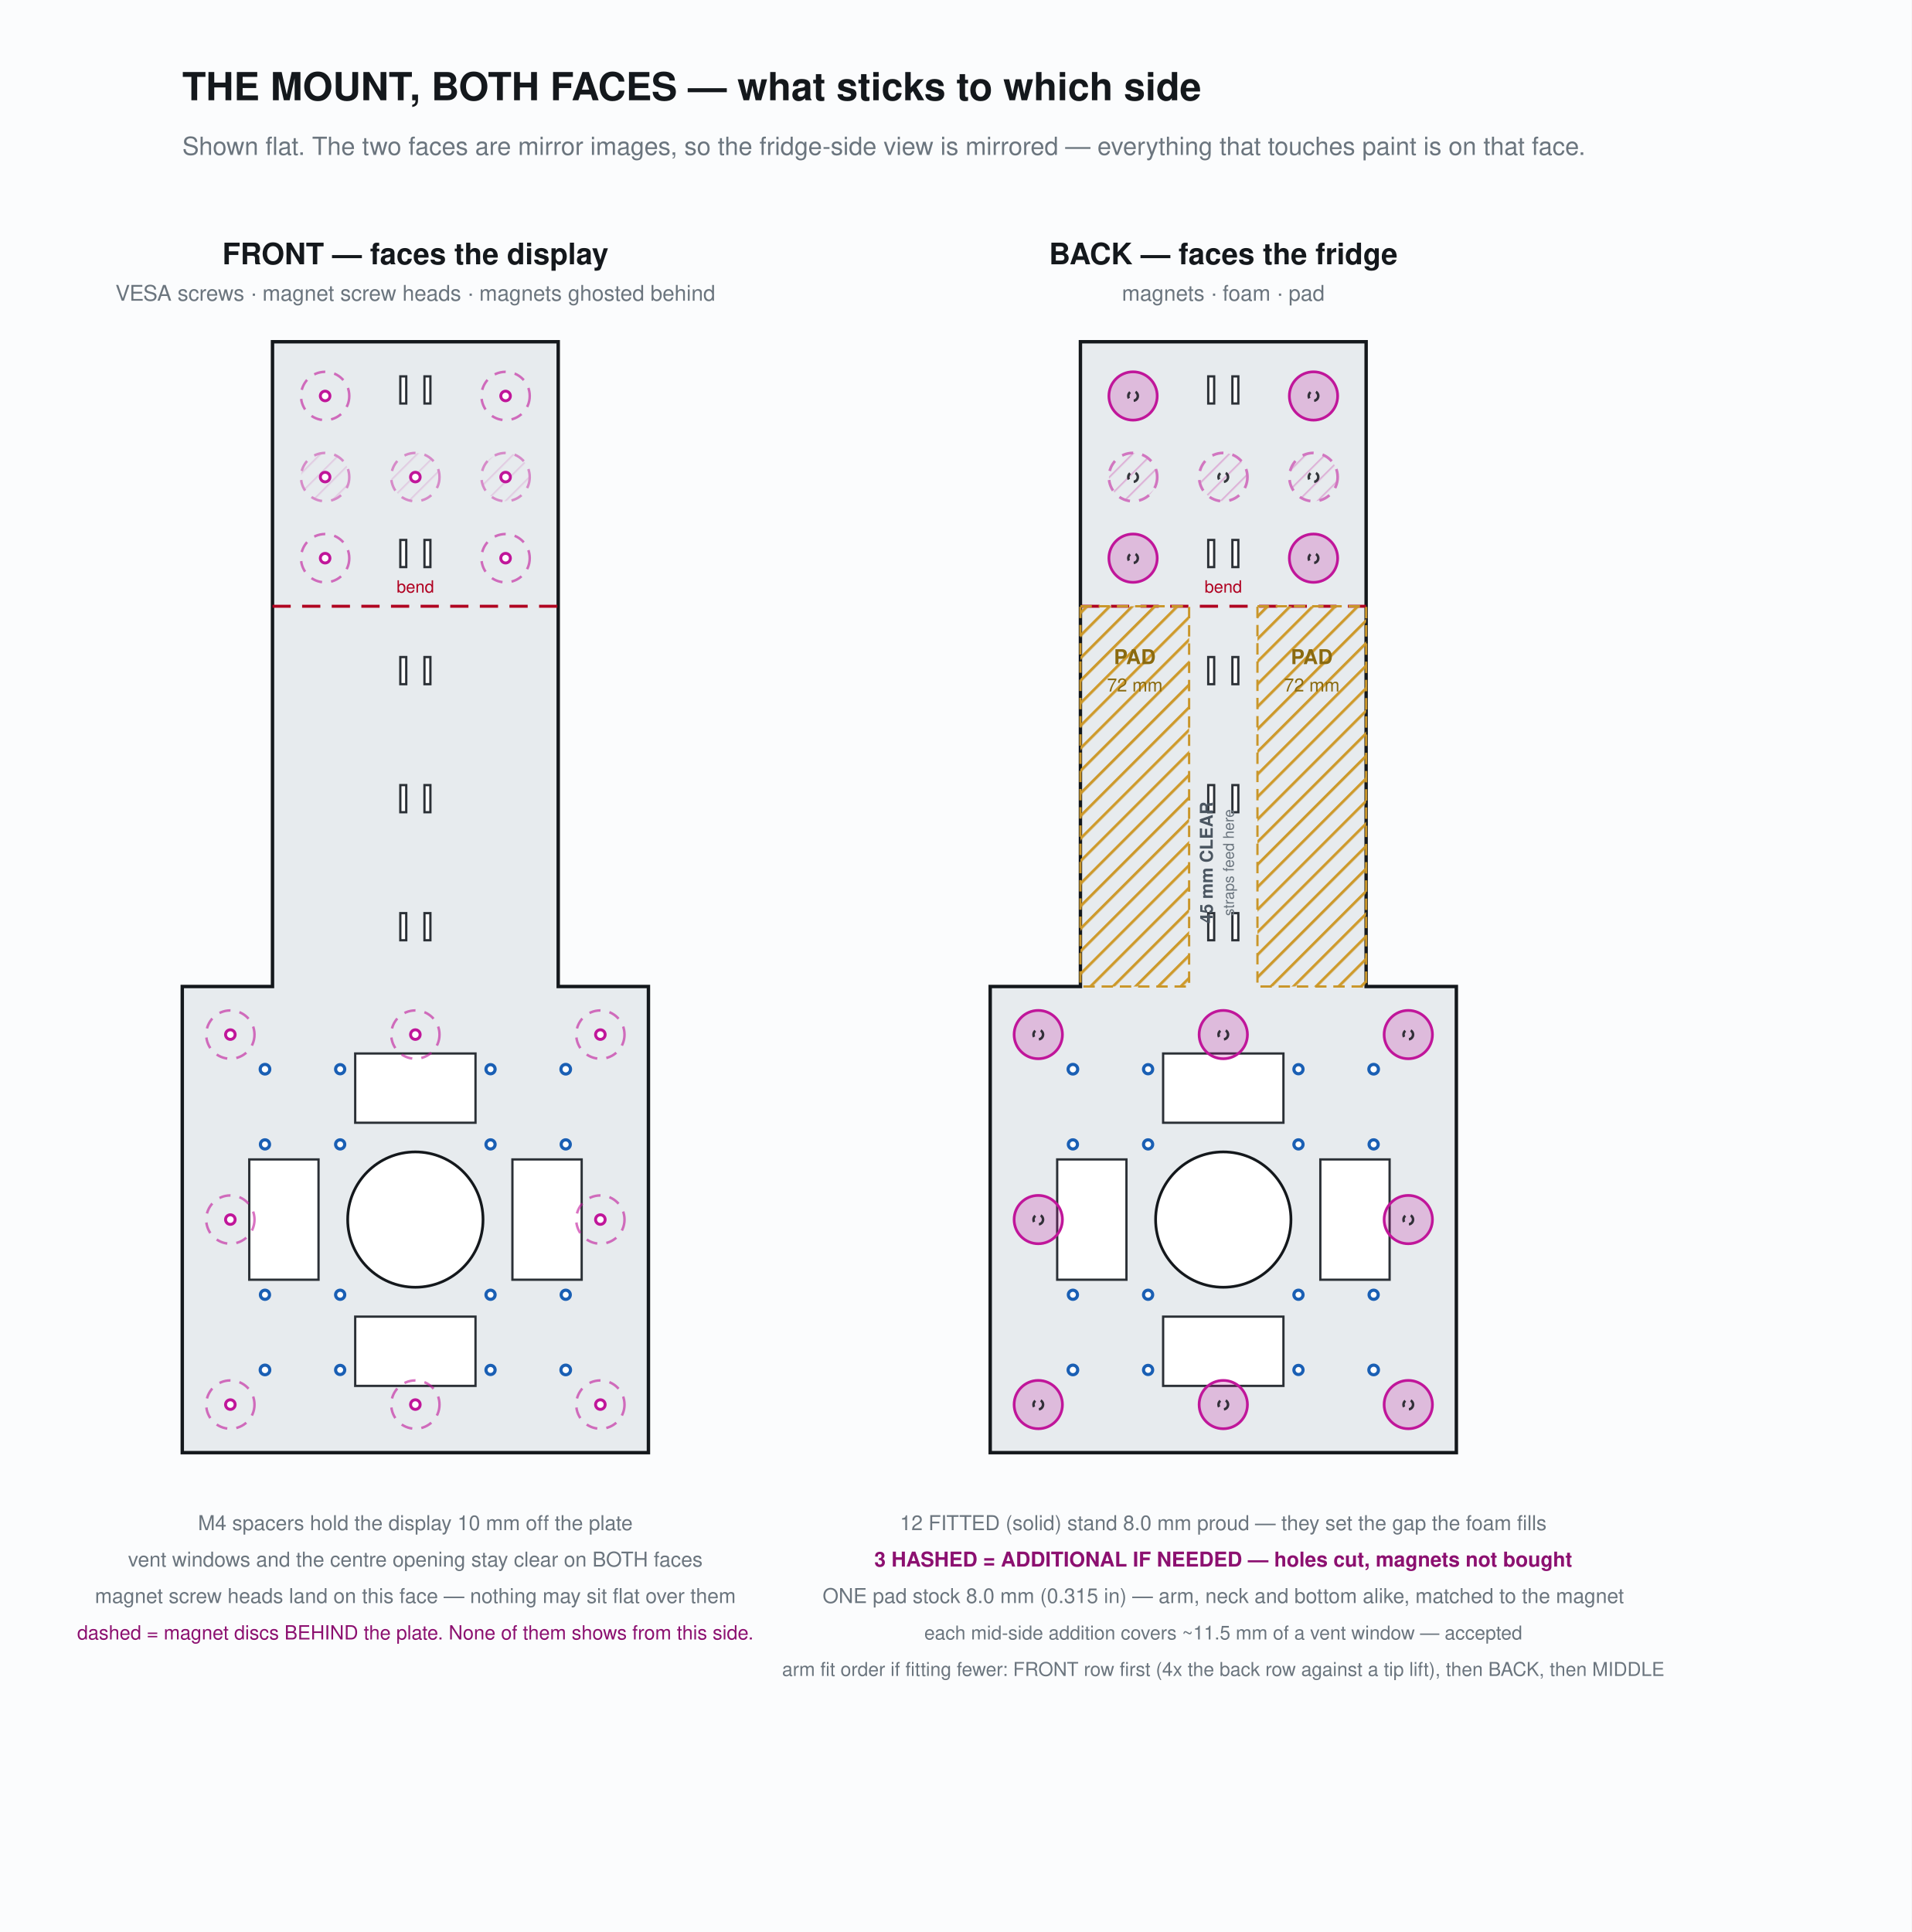
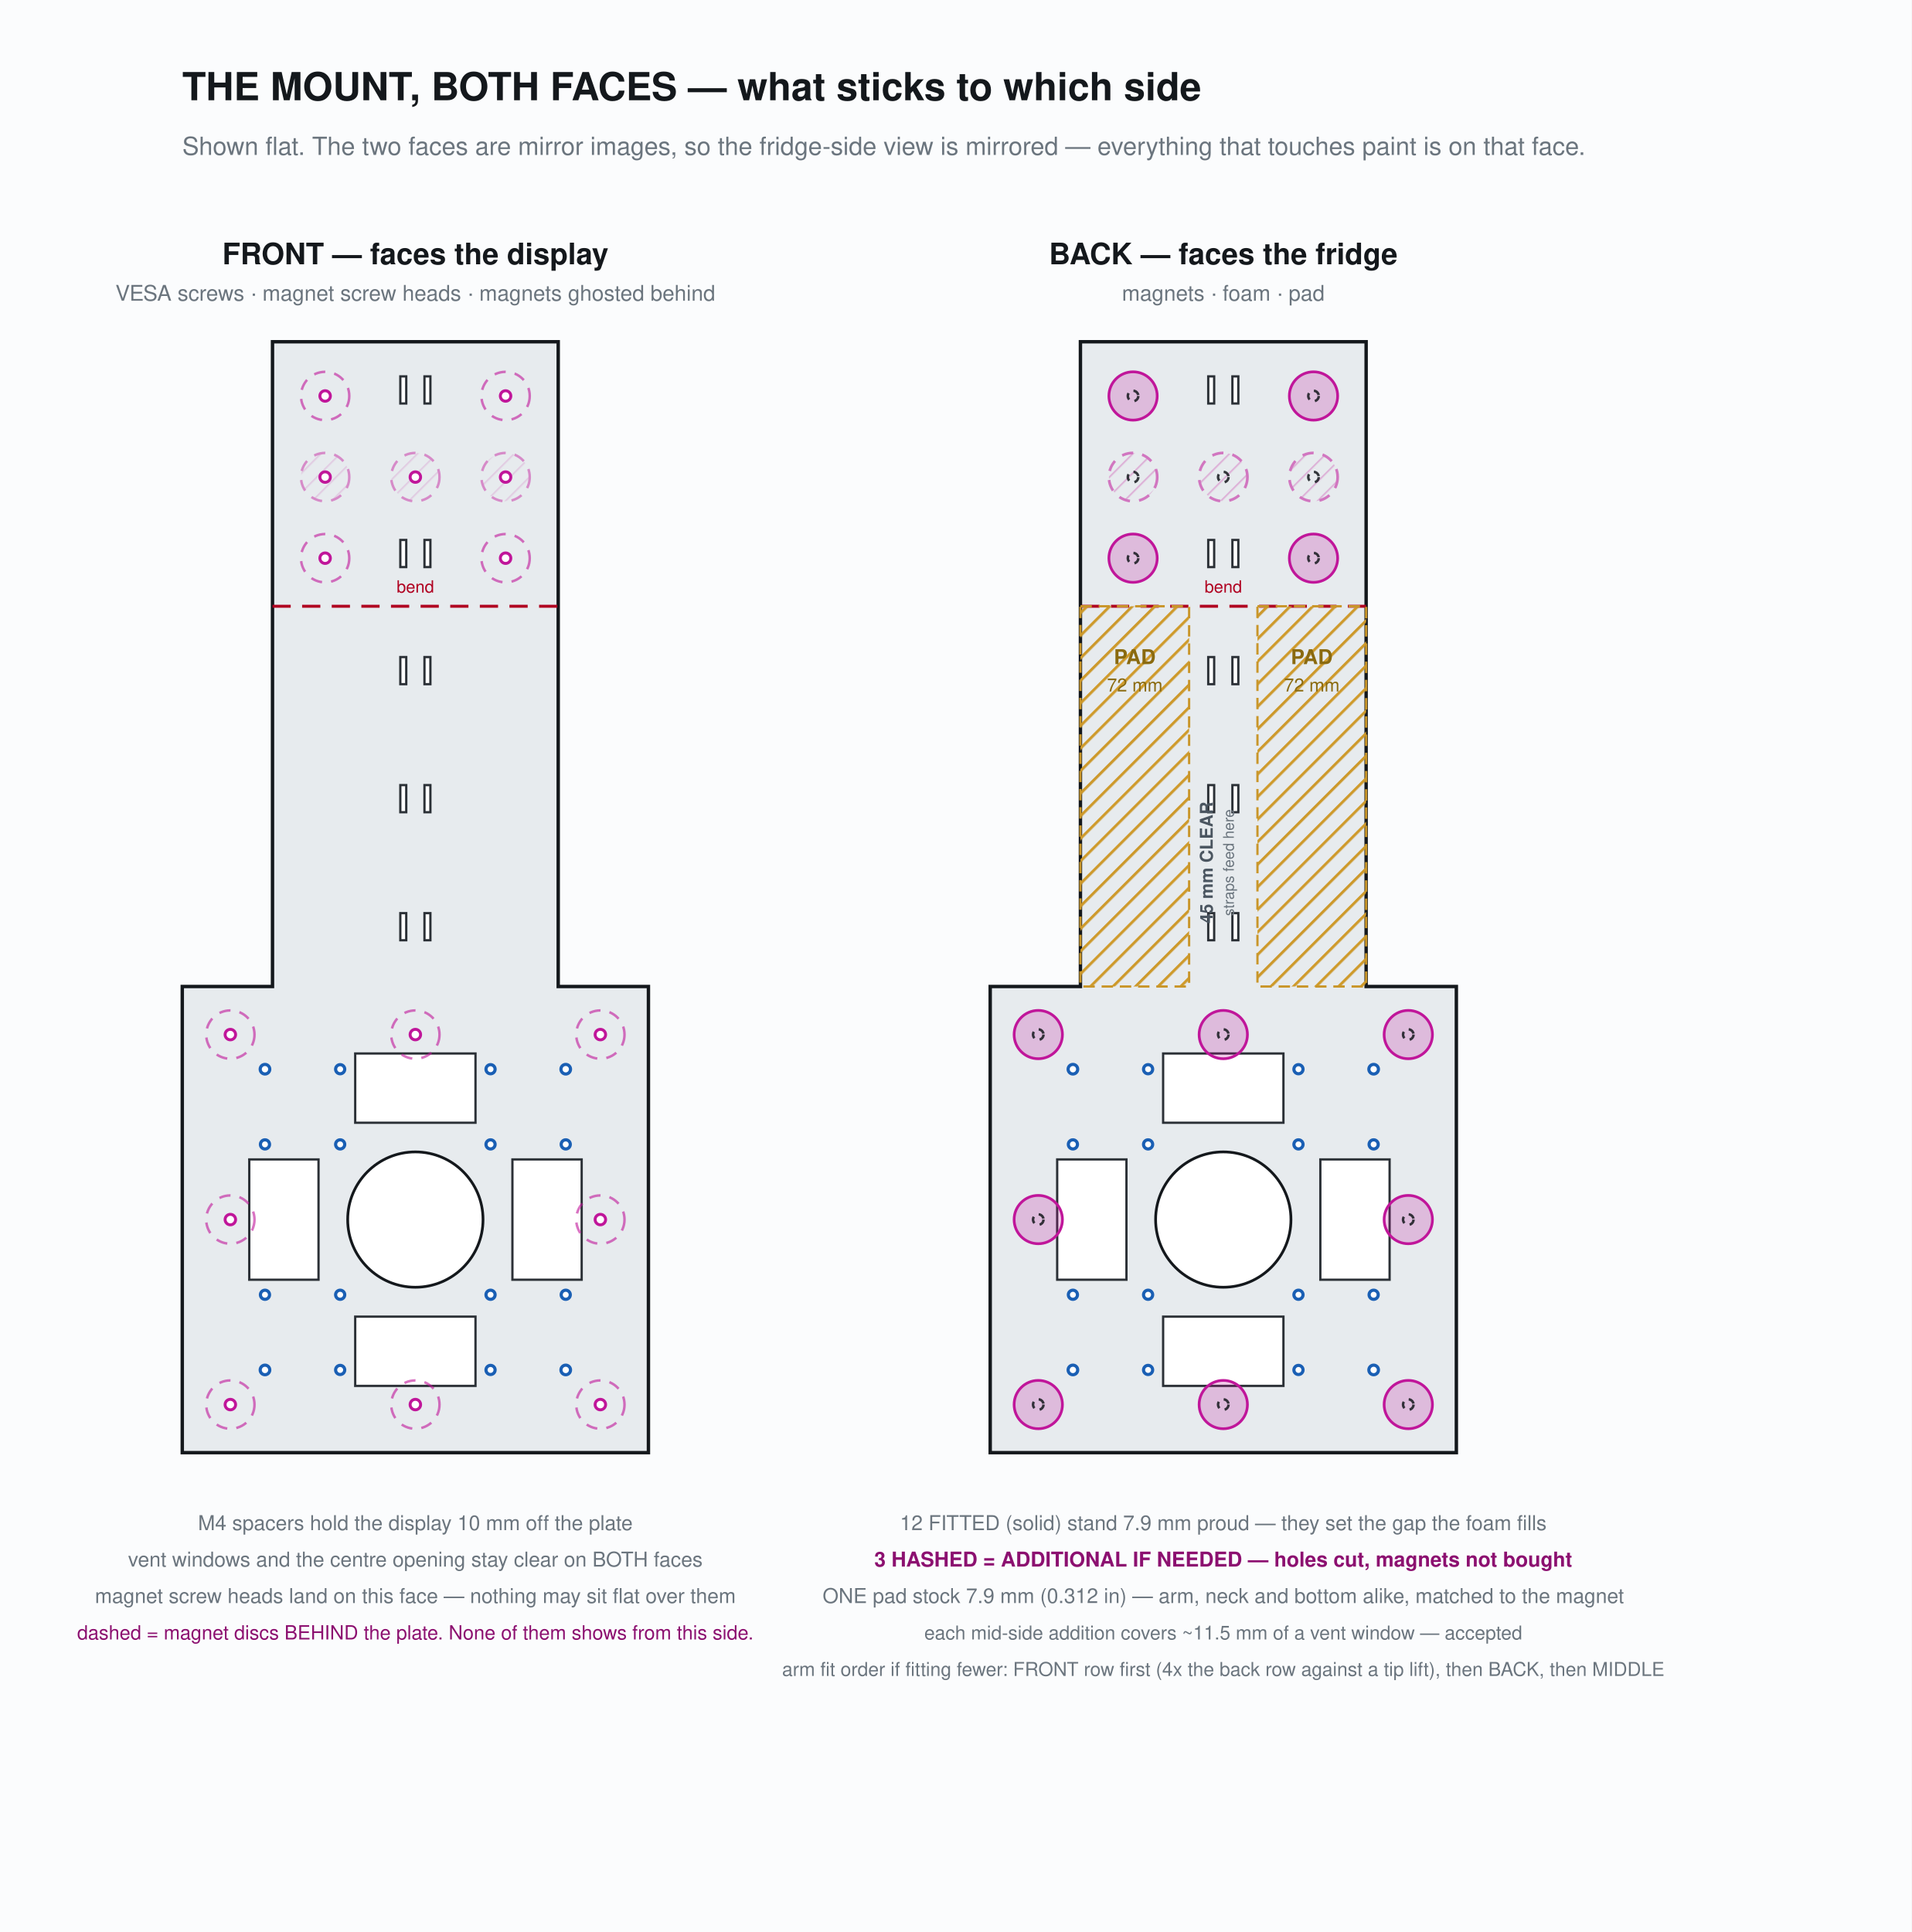
<svg xmlns="http://www.w3.org/2000/svg" width="839" height="848" viewBox="0 0 839 848">
  <rect width="839" height="848" fill="#fbfcfd" />
  <pattern id="fm" width="7" height="7" patternUnits="userSpaceOnUse" patternTransform="rotate(45)">
    <line x1="0" y1="0" x2="0" y2="7" stroke="#c9962a" stroke-width="2.4" />
  </pattern>
  <pattern id="om" width="6" height="6" patternUnits="userSpaceOnUse" patternTransform="rotate(45)">
    <line x1="0" y1="0" x2="0" y2="6" stroke="#c0169a" stroke-width="1.6" />
  </pattern>
  <pattern id="om" width="6" height="6" patternUnits="userSpaceOnUse" patternTransform="rotate(45)">
    <line x1="0" y1="0" x2="0" y2="6" stroke="#c0169a" stroke-width="1.6" />
  </pattern>
  <text x="80.00" y="44.00" font-family="Helvetica,Arial,sans-serif" font-size="17" text-anchor="start" fill="#14181c" font-weight="bold">THE MOUNT, BOTH FACES — what sticks to which side</text>
  <text x="80.00" y="68.00" font-family="Helvetica,Arial,sans-serif" font-size="11" text-anchor="start" fill="#6b757e" font-weight="normal">Shown flat. The two faces are mirror images, so the fridge-side view is mirrored — everything that touches paint is on that face.</text>
  <path d="M639.2,637.6 L434.6,637.6 L434.6,433.0 L474.2,433.0 L474.2,150.0 L599.6,150.0 L599.6,433.0 L639.2,433.0 Z" fill="#e7ebee" stroke="#14181c" stroke-width="1.5" />
  <line x1="599.6" y1="266.1" x2="474.2" y2="266.1" stroke="#b00020" stroke-width="1.3" stroke-dasharray="8 5" />
  <text x="536.90" y="260.10" font-family="Helvetica,Arial,sans-serif" font-size="7.4" text-anchor="middle" fill="#b00020" font-weight="normal">bend</text>
  <rect x="510.5" y="462.4" width="52.8" height="30.4" fill="#fff" stroke="#2b3036" stroke-width="1" />
  <rect x="510.5" y="577.9" width="52.8" height="30.4" fill="#fff" stroke="#2b3036" stroke-width="1" />
  <rect x="579.5" y="508.9" width="30.4" height="52.8" fill="#fff" stroke="#2b3036" stroke-width="1" />
  <rect x="464.0" y="508.9" width="30.4" height="52.8" fill="#fff" stroke="#2b3036" stroke-width="1" />
  <rect x="540.9" y="400.8" width="2.6" height="11.9" fill="#fff" stroke="#2b3036" stroke-width="1" />
  <rect x="530.3" y="400.8" width="2.6" height="11.9" fill="#fff" stroke="#2b3036" stroke-width="1" />
  <rect x="540.9" y="344.6" width="2.6" height="11.9" fill="#fff" stroke="#2b3036" stroke-width="1" />
  <rect x="530.3" y="344.6" width="2.6" height="11.9" fill="#fff" stroke="#2b3036" stroke-width="1" />
  <rect x="540.9" y="288.4" width="2.6" height="11.9" fill="#fff" stroke="#2b3036" stroke-width="1" />
  <rect x="530.3" y="288.4" width="2.6" height="11.9" fill="#fff" stroke="#2b3036" stroke-width="1" />
  <rect x="540.9" y="237.0" width="2.6" height="11.9" fill="#fff" stroke="#2b3036" stroke-width="1" />
  <rect x="530.3" y="237.0" width="2.6" height="11.9" fill="#fff" stroke="#2b3036" stroke-width="1" />
  <rect x="540.9" y="165.2" width="2.6" height="11.9" fill="#fff" stroke="#2b3036" stroke-width="1" />
  <rect x="530.3" y="165.2" width="2.6" height="11.9" fill="#fff" stroke="#2b3036" stroke-width="1" />
  <circle cx="536.9" cy="535.3" r="29.7" fill="#fff" stroke="#14181c" stroke-width="1.2" />
  <circle cx="569.9" cy="568.3" r="2.0" fill="#fff" stroke="#1a5fb4" stroke-width="1.4" />
  <circle cx="569.9" cy="502.3" r="2.0" fill="#fff" stroke="#1a5fb4" stroke-width="1.4" />
  <circle cx="503.9" cy="568.3" r="2.0" fill="#fff" stroke="#1a5fb4" stroke-width="1.4" />
  <circle cx="503.9" cy="502.3" r="2.0" fill="#fff" stroke="#1a5fb4" stroke-width="1.4" />
  <circle cx="602.9" cy="568.3" r="2.0" fill="#fff" stroke="#1a5fb4" stroke-width="1.4" />
  <circle cx="602.9" cy="502.3" r="2.0" fill="#fff" stroke="#1a5fb4" stroke-width="1.4" />
  <circle cx="470.9" cy="568.3" r="2.0" fill="#fff" stroke="#1a5fb4" stroke-width="1.4" />
  <circle cx="470.9" cy="502.3" r="2.0" fill="#fff" stroke="#1a5fb4" stroke-width="1.4" />
  <circle cx="569.9" cy="601.3" r="2.0" fill="#fff" stroke="#1a5fb4" stroke-width="1.4" />
  <circle cx="569.9" cy="469.3" r="2.0" fill="#fff" stroke="#1a5fb4" stroke-width="1.4" />
  <circle cx="503.9" cy="601.3" r="2.0" fill="#fff" stroke="#1a5fb4" stroke-width="1.4" />
  <circle cx="503.9" cy="469.3" r="2.0" fill="#fff" stroke="#1a5fb4" stroke-width="1.4" />
  <circle cx="602.9" cy="601.3" r="2.1" fill="#fff" stroke="#1a5fb4" stroke-width="1.4" />
  <circle cx="602.9" cy="469.3" r="2.1" fill="#fff" stroke="#1a5fb4" stroke-width="1.4" />
  <circle cx="470.9" cy="601.3" r="2.1" fill="#fff" stroke="#1a5fb4" stroke-width="1.4" />
  <circle cx="470.9" cy="469.3" r="2.1" fill="#fff" stroke="#1a5fb4" stroke-width="1.4" />
  <text x="536.90" y="116.00" font-family="Helvetica,Arial,sans-serif" font-size="13" text-anchor="middle" fill="#14181c" font-weight="bold">BACK — faces the fridge</text>
  <text x="536.90" y="132.00" font-family="Helvetica,Arial,sans-serif" font-size="9.5" text-anchor="middle" fill="#6b757e" font-weight="normal">magnets · foam · pad</text>
  <rect x="551.9" y="266.1" width="47.7" height="166.9" fill="url(#fm)" stroke="#c9962a" stroke-width="1" stroke-dasharray="5 3" />
  <rect x="474.2" y="266.1" width="47.7" height="166.9" fill="url(#fm)" stroke="#c9962a" stroke-width="1" stroke-dasharray="5 3" />
  <text x="575.74" y="291.51" font-family="Helvetica,Arial,sans-serif" font-size="9" text-anchor="middle" fill="#8a6a10" font-weight="bold">PAD</text>
  <text x="575.74" y="303.51" font-family="Helvetica,Arial,sans-serif" font-size="8" text-anchor="middle" fill="#8a6a10" font-weight="normal">72 mm</text>
  <text x="498.06" y="291.51" font-family="Helvetica,Arial,sans-serif" font-size="9" text-anchor="middle" fill="#8a6a10" font-weight="bold">PAD</text>
  <text x="498.06" y="303.51" font-family="Helvetica,Arial,sans-serif" font-size="8" text-anchor="middle" fill="#8a6a10" font-weight="normal">72 mm</text>
  <text x="532.27" y="378.63" font-family="Helvetica,Arial,sans-serif" font-size="7.754" text-anchor="middle" fill="#4a5560" font-weight="bold" transform="rotate(-90.0 532.27 378.63)">45 mm CLEAR</text>
  <text x="541.53" y="378.63" font-family="Helvetica,Arial,sans-serif" font-size="6.513" text-anchor="middle" fill="#6b757e" font-weight="normal" transform="rotate(-90.0 541.53 378.63)">straps feed here</text>
  <circle cx="618.1" cy="616.5" r="10.6" fill="#c0169a" fill-opacity="0.22" stroke="#c0169a" stroke-width="1.2" />
-   <circle cx="618.1" cy="616.5" r="2.1" fill="none" stroke="#14181c" stroke-width="1.1" stroke-dasharray="3 2.5" opacity="0.85" />
+   <circle cx="618.1" cy="616.5" r="2.3" fill="none" stroke="#14181c" stroke-width="1.1" stroke-dasharray="3 2.5" opacity="0.85" />
  <circle cx="618.1" cy="454.1" r="10.6" fill="#c0169a" fill-opacity="0.22" stroke="#c0169a" stroke-width="1.2" />
-   <circle cx="618.1" cy="454.1" r="2.1" fill="none" stroke="#14181c" stroke-width="1.1" stroke-dasharray="3 2.5" opacity="0.85" />
+   <circle cx="618.1" cy="454.1" r="2.3" fill="none" stroke="#14181c" stroke-width="1.1" stroke-dasharray="3 2.5" opacity="0.85" />
  <circle cx="455.7" cy="616.5" r="10.6" fill="#c0169a" fill-opacity="0.22" stroke="#c0169a" stroke-width="1.2" />
-   <circle cx="455.7" cy="616.5" r="2.1" fill="none" stroke="#14181c" stroke-width="1.1" stroke-dasharray="3 2.5" opacity="0.85" />
+   <circle cx="455.7" cy="616.5" r="2.3" fill="none" stroke="#14181c" stroke-width="1.1" stroke-dasharray="3 2.5" opacity="0.85" />
  <circle cx="455.7" cy="454.1" r="10.6" fill="#c0169a" fill-opacity="0.22" stroke="#c0169a" stroke-width="1.2" />
-   <circle cx="455.7" cy="454.1" r="2.1" fill="none" stroke="#14181c" stroke-width="1.1" stroke-dasharray="3 2.5" opacity="0.85" />
+   <circle cx="455.7" cy="454.1" r="2.3" fill="none" stroke="#14181c" stroke-width="1.1" stroke-dasharray="3 2.5" opacity="0.85" />
  <circle cx="536.9" cy="209.4" r="10.6" fill="url(#om)" fill-opacity="0.45" stroke="#c0169a" stroke-width="1.2" stroke-dasharray="5 4" opacity="0.55" />
-   <circle cx="536.9" cy="209.4" r="2.1" fill="none" stroke="#14181c" stroke-width="1.1" stroke-dasharray="3 2.5" opacity="0.85" />
+   <circle cx="536.9" cy="209.4" r="2.3" fill="none" stroke="#14181c" stroke-width="1.1" stroke-dasharray="3 2.5" opacity="0.85" />
  <circle cx="576.5" cy="245.0" r="10.6" fill="#c0169a" fill-opacity="0.22" stroke="#c0169a" stroke-width="1.2" />
-   <circle cx="576.5" cy="245.0" r="2.1" fill="none" stroke="#14181c" stroke-width="1.1" stroke-dasharray="3 2.5" opacity="0.85" />
+   <circle cx="576.5" cy="245.0" r="2.3" fill="none" stroke="#14181c" stroke-width="1.1" stroke-dasharray="3 2.5" opacity="0.85" />
  <circle cx="497.3" cy="245.0" r="10.6" fill="#c0169a" fill-opacity="0.22" stroke="#c0169a" stroke-width="1.2" />
-   <circle cx="497.3" cy="245.0" r="2.1" fill="none" stroke="#14181c" stroke-width="1.1" stroke-dasharray="3 2.5" opacity="0.85" />
+   <circle cx="497.3" cy="245.0" r="2.3" fill="none" stroke="#14181c" stroke-width="1.1" stroke-dasharray="3 2.5" opacity="0.85" />
  <circle cx="576.5" cy="173.8" r="10.6" fill="#c0169a" fill-opacity="0.22" stroke="#c0169a" stroke-width="1.2" />
-   <circle cx="576.5" cy="173.8" r="2.1" fill="none" stroke="#14181c" stroke-width="1.1" stroke-dasharray="3 2.5" opacity="0.85" />
+   <circle cx="576.5" cy="173.8" r="2.3" fill="none" stroke="#14181c" stroke-width="1.1" stroke-dasharray="3 2.5" opacity="0.85" />
  <circle cx="497.3" cy="173.8" r="10.6" fill="#c0169a" fill-opacity="0.22" stroke="#c0169a" stroke-width="1.2" />
-   <circle cx="497.3" cy="173.8" r="2.1" fill="none" stroke="#14181c" stroke-width="1.1" stroke-dasharray="3 2.5" opacity="0.85" />
+   <circle cx="497.3" cy="173.8" r="2.3" fill="none" stroke="#14181c" stroke-width="1.1" stroke-dasharray="3 2.5" opacity="0.85" />
  <circle cx="576.5" cy="209.4" r="10.6" fill="url(#om)" fill-opacity="0.45" stroke="#c0169a" stroke-width="1.2" stroke-dasharray="5 4" opacity="0.55" />
-   <circle cx="576.5" cy="209.4" r="2.1" fill="none" stroke="#14181c" stroke-width="1.1" stroke-dasharray="3 2.5" opacity="0.85" />
+   <circle cx="576.5" cy="209.4" r="2.3" fill="none" stroke="#14181c" stroke-width="1.1" stroke-dasharray="3 2.5" opacity="0.85" />
  <circle cx="497.3" cy="209.4" r="10.6" fill="url(#om)" fill-opacity="0.45" stroke="#c0169a" stroke-width="1.2" stroke-dasharray="5 4" opacity="0.55" />
-   <circle cx="497.3" cy="209.4" r="2.1" fill="none" stroke="#14181c" stroke-width="1.1" stroke-dasharray="3 2.5" opacity="0.85" />
+   <circle cx="497.3" cy="209.4" r="2.3" fill="none" stroke="#14181c" stroke-width="1.1" stroke-dasharray="3 2.5" opacity="0.85" />
  <circle cx="536.9" cy="616.5" r="10.6" fill="#c0169a" fill-opacity="0.22" stroke="#c0169a" stroke-width="1.2" />
-   <circle cx="536.9" cy="616.5" r="2.1" fill="none" stroke="#14181c" stroke-width="1.1" stroke-dasharray="3 2.5" opacity="0.85" />
+   <circle cx="536.9" cy="616.5" r="2.3" fill="none" stroke="#14181c" stroke-width="1.1" stroke-dasharray="3 2.5" opacity="0.85" />
  <circle cx="536.9" cy="454.1" r="10.6" fill="#c0169a" fill-opacity="0.22" stroke="#c0169a" stroke-width="1.2" />
-   <circle cx="536.9" cy="454.1" r="2.1" fill="none" stroke="#14181c" stroke-width="1.1" stroke-dasharray="3 2.5" opacity="0.85" />
+   <circle cx="536.9" cy="454.1" r="2.3" fill="none" stroke="#14181c" stroke-width="1.1" stroke-dasharray="3 2.5" opacity="0.85" />
  <circle cx="618.1" cy="535.3" r="10.6" fill="#c0169a" fill-opacity="0.22" stroke="#c0169a" stroke-width="1.2" />
-   <circle cx="618.1" cy="535.3" r="2.1" fill="none" stroke="#14181c" stroke-width="1.1" stroke-dasharray="3 2.5" opacity="0.85" />
+   <circle cx="618.1" cy="535.3" r="2.3" fill="none" stroke="#14181c" stroke-width="1.1" stroke-dasharray="3 2.5" opacity="0.85" />
  <circle cx="455.7" cy="535.3" r="10.6" fill="#c0169a" fill-opacity="0.22" stroke="#c0169a" stroke-width="1.2" />
-   <circle cx="455.7" cy="535.3" r="2.1" fill="none" stroke="#14181c" stroke-width="1.1" stroke-dasharray="3 2.5" opacity="0.85" />
-   <text x="536.90" y="671.61" font-family="Helvetica,Arial,sans-serif" font-size="9.0" text-anchor="middle" fill="#6b757e" font-weight="normal">12 FITTED (solid) stand 8.0 mm proud — they set the gap the foam fills</text>
+   <circle cx="455.7" cy="535.3" r="2.3" fill="none" stroke="#14181c" stroke-width="1.1" stroke-dasharray="3 2.5" opacity="0.85" />
+   <text x="536.90" y="671.61" font-family="Helvetica,Arial,sans-serif" font-size="9.0" text-anchor="middle" fill="#6b757e" font-weight="normal">12 FITTED (solid) stand 7.9 mm proud — they set the gap the foam fills</text>
  <text x="536.90" y="687.61" font-family="Helvetica,Arial,sans-serif" font-size="9.0" text-anchor="middle" fill="#8c1070" font-weight="bold">3 HASHED = ADDITIONAL IF NEEDED — holes cut, magnets not bought</text>
  <text x="536.90" y="735.61" font-family="Helvetica,Arial,sans-serif" font-size="8.4" text-anchor="middle" fill="#6b757e" font-weight="normal">arm fit order if fitting fewer: FRONT row first (4x the back row against a tip lift), then BACK, then MIDDLE</text>
  <text x="536.90" y="719.61" font-family="Helvetica,Arial,sans-serif" font-size="8.4" text-anchor="middle" fill="#6b757e" font-weight="normal">each mid-side addition covers ~11.5 mm of a vent window — accepted</text>
-   <text x="536.90" y="703.61" font-family="Helvetica,Arial,sans-serif" font-size="9.0" text-anchor="middle" fill="#6b757e" font-weight="normal">ONE pad stock 8.0 mm (0.315 in) — arm, neck and bottom alike, matched to the magnet</text>
+   <text x="536.90" y="703.61" font-family="Helvetica,Arial,sans-serif" font-size="9.0" text-anchor="middle" fill="#6b757e" font-weight="normal">ONE pad stock 7.9 mm (0.312 in) — arm, neck and bottom alike, matched to the magnet</text>
  <path d="M80.0,637.6 L284.6,637.6 L284.6,433.0 L245.0,433.0 L245.0,150.0 L119.6,150.0 L119.6,433.0 L80.0,433.0 Z" fill="#e7ebee" stroke="#14181c" stroke-width="1.5" />
  <line x1="119.6" y1="266.1" x2="245.0" y2="266.1" stroke="#b00020" stroke-width="1.3" stroke-dasharray="8 5" />
  <text x="182.30" y="260.10" font-family="Helvetica,Arial,sans-serif" font-size="7.4" text-anchor="middle" fill="#b00020" font-weight="normal">bend</text>
  <rect x="155.9" y="462.4" width="52.8" height="30.4" fill="#fff" stroke="#2b3036" stroke-width="1" />
  <rect x="155.9" y="577.9" width="52.8" height="30.4" fill="#fff" stroke="#2b3036" stroke-width="1" />
  <rect x="109.4" y="508.9" width="30.4" height="52.8" fill="#fff" stroke="#2b3036" stroke-width="1" />
  <rect x="224.9" y="508.9" width="30.4" height="52.8" fill="#fff" stroke="#2b3036" stroke-width="1" />
  <rect x="175.7" y="400.8" width="2.6" height="11.9" fill="#fff" stroke="#2b3036" stroke-width="1" />
  <rect x="186.3" y="400.8" width="2.6" height="11.9" fill="#fff" stroke="#2b3036" stroke-width="1" />
  <rect x="175.7" y="344.6" width="2.6" height="11.9" fill="#fff" stroke="#2b3036" stroke-width="1" />
  <rect x="186.3" y="344.6" width="2.6" height="11.9" fill="#fff" stroke="#2b3036" stroke-width="1" />
  <rect x="175.7" y="288.4" width="2.6" height="11.9" fill="#fff" stroke="#2b3036" stroke-width="1" />
  <rect x="186.3" y="288.4" width="2.6" height="11.9" fill="#fff" stroke="#2b3036" stroke-width="1" />
  <rect x="175.7" y="237.0" width="2.6" height="11.9" fill="#fff" stroke="#2b3036" stroke-width="1" />
  <rect x="186.3" y="237.0" width="2.6" height="11.9" fill="#fff" stroke="#2b3036" stroke-width="1" />
  <rect x="175.7" y="165.2" width="2.6" height="11.9" fill="#fff" stroke="#2b3036" stroke-width="1" />
  <rect x="186.3" y="165.2" width="2.6" height="11.9" fill="#fff" stroke="#2b3036" stroke-width="1" />
  <circle cx="182.3" cy="535.3" r="29.7" fill="#fff" stroke="#14181c" stroke-width="1.2" />
  <circle cx="149.3" cy="568.3" r="2.0" fill="#fff" stroke="#1a5fb4" stroke-width="1.4" />
  <circle cx="149.3" cy="502.3" r="2.0" fill="#fff" stroke="#1a5fb4" stroke-width="1.4" />
  <circle cx="215.3" cy="568.3" r="2.0" fill="#fff" stroke="#1a5fb4" stroke-width="1.4" />
  <circle cx="215.3" cy="502.3" r="2.0" fill="#fff" stroke="#1a5fb4" stroke-width="1.4" />
  <circle cx="116.3" cy="568.3" r="2.0" fill="#fff" stroke="#1a5fb4" stroke-width="1.4" />
  <circle cx="116.3" cy="502.3" r="2.0" fill="#fff" stroke="#1a5fb4" stroke-width="1.4" />
  <circle cx="248.3" cy="568.3" r="2.0" fill="#fff" stroke="#1a5fb4" stroke-width="1.4" />
  <circle cx="248.3" cy="502.3" r="2.0" fill="#fff" stroke="#1a5fb4" stroke-width="1.4" />
  <circle cx="149.3" cy="601.3" r="2.0" fill="#fff" stroke="#1a5fb4" stroke-width="1.4" />
  <circle cx="149.3" cy="469.3" r="2.0" fill="#fff" stroke="#1a5fb4" stroke-width="1.4" />
  <circle cx="215.3" cy="601.3" r="2.0" fill="#fff" stroke="#1a5fb4" stroke-width="1.4" />
  <circle cx="215.3" cy="469.3" r="2.0" fill="#fff" stroke="#1a5fb4" stroke-width="1.4" />
  <circle cx="116.3" cy="601.3" r="2.1" fill="#fff" stroke="#1a5fb4" stroke-width="1.4" />
  <circle cx="116.3" cy="469.3" r="2.1" fill="#fff" stroke="#1a5fb4" stroke-width="1.4" />
  <circle cx="248.3" cy="601.3" r="2.1" fill="#fff" stroke="#1a5fb4" stroke-width="1.4" />
  <circle cx="248.3" cy="469.3" r="2.1" fill="#fff" stroke="#1a5fb4" stroke-width="1.4" />
  <text x="182.30" y="116.00" font-family="Helvetica,Arial,sans-serif" font-size="13" text-anchor="middle" fill="#14181c" font-weight="bold">FRONT — faces the display</text>
  <text x="182.30" y="132.00" font-family="Helvetica,Arial,sans-serif" font-size="9.5" text-anchor="middle" fill="#6b757e" font-weight="normal">VESA screws · magnet screw heads · magnets ghosted behind</text>
  <circle cx="101.1" cy="616.5" r="10.6" fill="none" stroke="#c0169a" stroke-width="1.1" stroke-dasharray="5 4" opacity="0.6" />
  <circle cx="101.1" cy="454.1" r="10.6" fill="none" stroke="#c0169a" stroke-width="1.1" stroke-dasharray="5 4" opacity="0.6" />
  <circle cx="263.5" cy="616.5" r="10.6" fill="none" stroke="#c0169a" stroke-width="1.1" stroke-dasharray="5 4" opacity="0.6" />
  <circle cx="263.5" cy="454.1" r="10.6" fill="none" stroke="#c0169a" stroke-width="1.1" stroke-dasharray="5 4" opacity="0.6" />
  <circle cx="182.3" cy="209.4" r="10.6" fill="url(#om)" fill-opacity="0.30" stroke="#c0169a" stroke-width="1.1" stroke-dasharray="5 4" opacity="0.45" />
  <circle cx="142.7" cy="245.0" r="10.6" fill="none" stroke="#c0169a" stroke-width="1.1" stroke-dasharray="5 4" opacity="0.6" />
  <circle cx="221.9" cy="245.0" r="10.6" fill="none" stroke="#c0169a" stroke-width="1.1" stroke-dasharray="5 4" opacity="0.6" />
  <circle cx="142.7" cy="173.8" r="10.6" fill="none" stroke="#c0169a" stroke-width="1.1" stroke-dasharray="5 4" opacity="0.6" />
  <circle cx="221.9" cy="173.8" r="10.6" fill="none" stroke="#c0169a" stroke-width="1.1" stroke-dasharray="5 4" opacity="0.6" />
  <circle cx="142.7" cy="209.4" r="10.6" fill="url(#om)" fill-opacity="0.30" stroke="#c0169a" stroke-width="1.1" stroke-dasharray="5 4" opacity="0.45" />
  <circle cx="221.9" cy="209.4" r="10.6" fill="url(#om)" fill-opacity="0.30" stroke="#c0169a" stroke-width="1.1" stroke-dasharray="5 4" opacity="0.45" />
  <circle cx="182.3" cy="616.5" r="10.6" fill="none" stroke="#c0169a" stroke-width="1.1" stroke-dasharray="5 4" opacity="0.6" />
  <circle cx="182.3" cy="454.1" r="10.6" fill="none" stroke="#c0169a" stroke-width="1.1" stroke-dasharray="5 4" opacity="0.6" />
  <circle cx="101.1" cy="535.3" r="10.6" fill="none" stroke="#c0169a" stroke-width="1.1" stroke-dasharray="5 4" opacity="0.6" />
  <circle cx="263.5" cy="535.3" r="10.6" fill="none" stroke="#c0169a" stroke-width="1.1" stroke-dasharray="5 4" opacity="0.6" />
-   <circle cx="101.1" cy="616.5" r="2.1" fill="#fff" stroke="#c0169a" stroke-width="1.3" />
-   <circle cx="101.1" cy="454.1" r="2.1" fill="#fff" stroke="#c0169a" stroke-width="1.3" />
-   <circle cx="263.5" cy="616.5" r="2.1" fill="#fff" stroke="#c0169a" stroke-width="1.3" />
-   <circle cx="263.5" cy="454.1" r="2.1" fill="#fff" stroke="#c0169a" stroke-width="1.3" />
-   <circle cx="182.3" cy="209.4" r="2.1" fill="#fff" stroke="#c0169a" stroke-width="1.3" />
-   <circle cx="142.7" cy="245.0" r="2.1" fill="#fff" stroke="#c0169a" stroke-width="1.3" />
-   <circle cx="221.9" cy="245.0" r="2.1" fill="#fff" stroke="#c0169a" stroke-width="1.3" />
-   <circle cx="142.7" cy="173.8" r="2.1" fill="#fff" stroke="#c0169a" stroke-width="1.3" />
-   <circle cx="221.9" cy="173.8" r="2.1" fill="#fff" stroke="#c0169a" stroke-width="1.3" />
-   <circle cx="142.7" cy="209.4" r="2.1" fill="#fff" stroke="#c0169a" stroke-width="1.3" />
-   <circle cx="221.9" cy="209.4" r="2.1" fill="#fff" stroke="#c0169a" stroke-width="1.3" />
-   <circle cx="182.3" cy="616.5" r="2.1" fill="#fff" stroke="#c0169a" stroke-width="1.3" />
-   <circle cx="182.3" cy="454.1" r="2.1" fill="#fff" stroke="#c0169a" stroke-width="1.3" />
-   <circle cx="101.1" cy="535.3" r="2.1" fill="#fff" stroke="#c0169a" stroke-width="1.3" />
-   <circle cx="263.5" cy="535.3" r="2.1" fill="#fff" stroke="#c0169a" stroke-width="1.3" />
+   <circle cx="101.1" cy="616.5" r="2.3" fill="#fff" stroke="#c0169a" stroke-width="1.3" />
+   <circle cx="101.1" cy="454.1" r="2.3" fill="#fff" stroke="#c0169a" stroke-width="1.3" />
+   <circle cx="263.5" cy="616.5" r="2.3" fill="#fff" stroke="#c0169a" stroke-width="1.3" />
+   <circle cx="263.5" cy="454.1" r="2.3" fill="#fff" stroke="#c0169a" stroke-width="1.3" />
+   <circle cx="182.3" cy="209.4" r="2.3" fill="#fff" stroke="#c0169a" stroke-width="1.3" />
+   <circle cx="142.7" cy="245.0" r="2.3" fill="#fff" stroke="#c0169a" stroke-width="1.3" />
+   <circle cx="221.9" cy="245.0" r="2.3" fill="#fff" stroke="#c0169a" stroke-width="1.3" />
+   <circle cx="142.7" cy="173.8" r="2.3" fill="#fff" stroke="#c0169a" stroke-width="1.3" />
+   <circle cx="221.9" cy="173.8" r="2.3" fill="#fff" stroke="#c0169a" stroke-width="1.3" />
+   <circle cx="142.7" cy="209.4" r="2.3" fill="#fff" stroke="#c0169a" stroke-width="1.3" />
+   <circle cx="221.9" cy="209.4" r="2.3" fill="#fff" stroke="#c0169a" stroke-width="1.3" />
+   <circle cx="182.3" cy="616.5" r="2.3" fill="#fff" stroke="#c0169a" stroke-width="1.3" />
+   <circle cx="182.3" cy="454.1" r="2.3" fill="#fff" stroke="#c0169a" stroke-width="1.3" />
+   <circle cx="101.1" cy="535.3" r="2.3" fill="#fff" stroke="#c0169a" stroke-width="1.3" />
+   <circle cx="263.5" cy="535.3" r="2.3" fill="#fff" stroke="#c0169a" stroke-width="1.3" />
  <text x="182.30" y="671.61" font-family="Helvetica,Arial,sans-serif" font-size="9.0" text-anchor="middle" fill="#6b757e" font-weight="normal">M4 spacers hold the display 10 mm off the plate</text>
  <text x="182.30" y="687.61" font-family="Helvetica,Arial,sans-serif" font-size="9.0" text-anchor="middle" fill="#6b757e" font-weight="normal">vent windows and the centre opening stay clear on BOTH faces</text>
  <text x="182.30" y="703.61" font-family="Helvetica,Arial,sans-serif" font-size="9.0" text-anchor="middle" fill="#6b757e" font-weight="normal">magnet screw heads land on this face — nothing may sit flat over them</text>
  <text x="182.30" y="719.61" font-family="Helvetica,Arial,sans-serif" font-size="8.6" text-anchor="middle" fill="#8c1070" font-weight="normal">dashed = magnet discs BEHIND the plate. None of them shows from this side.</text>
</svg>
